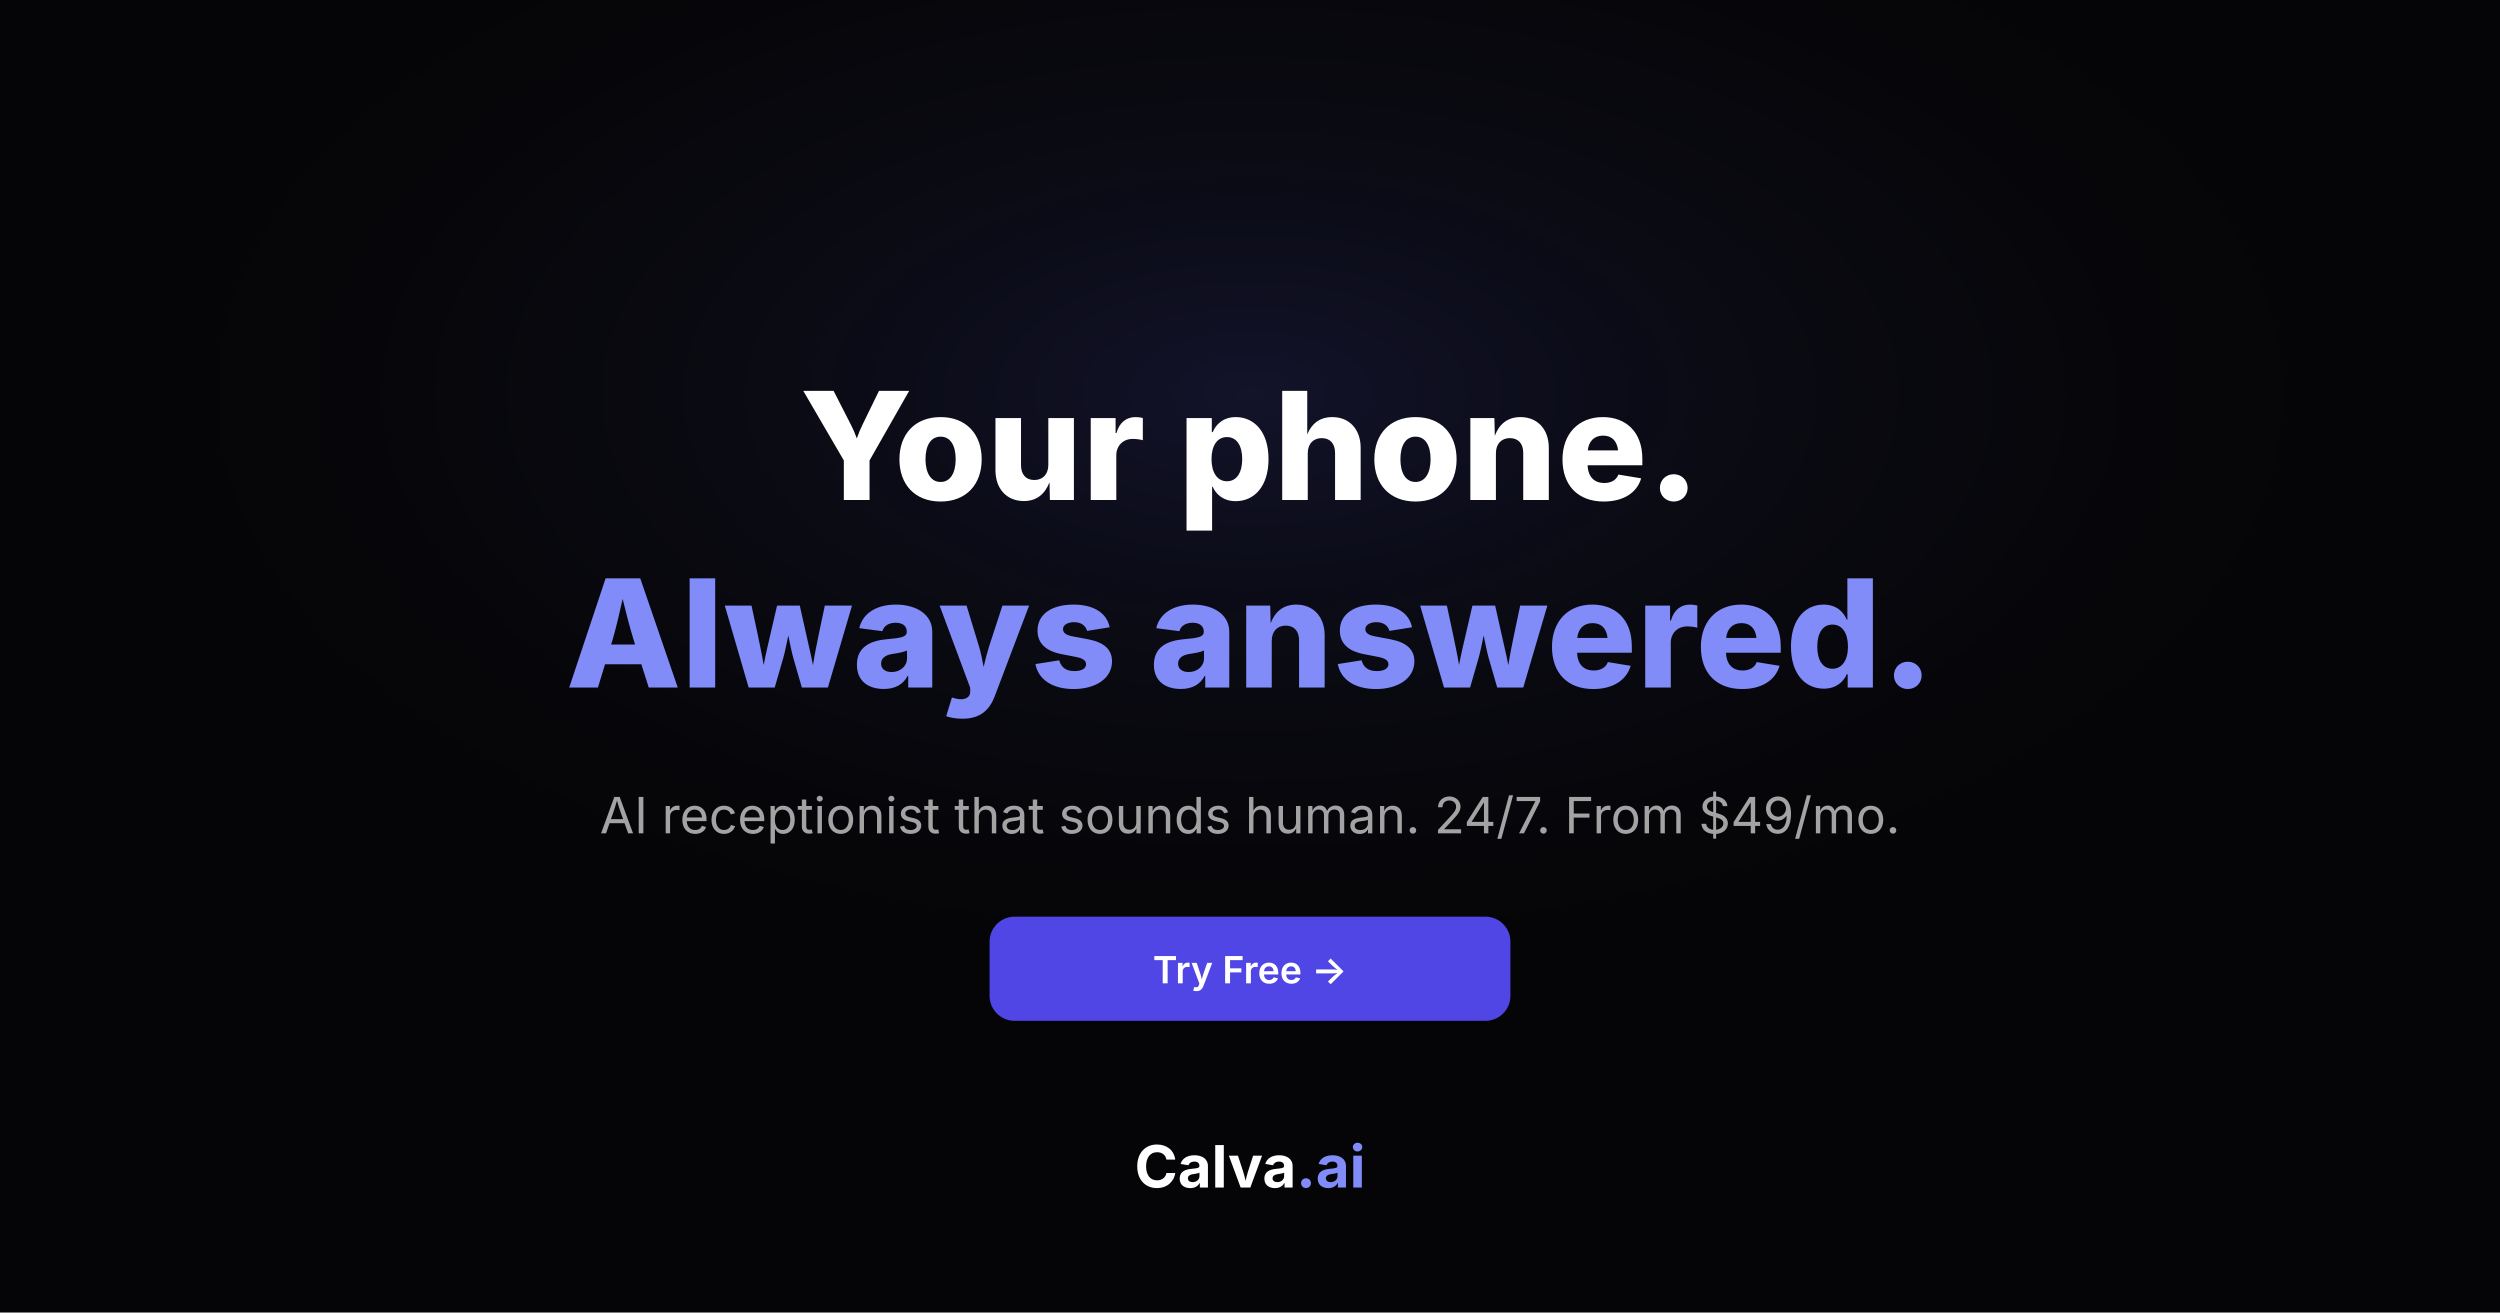
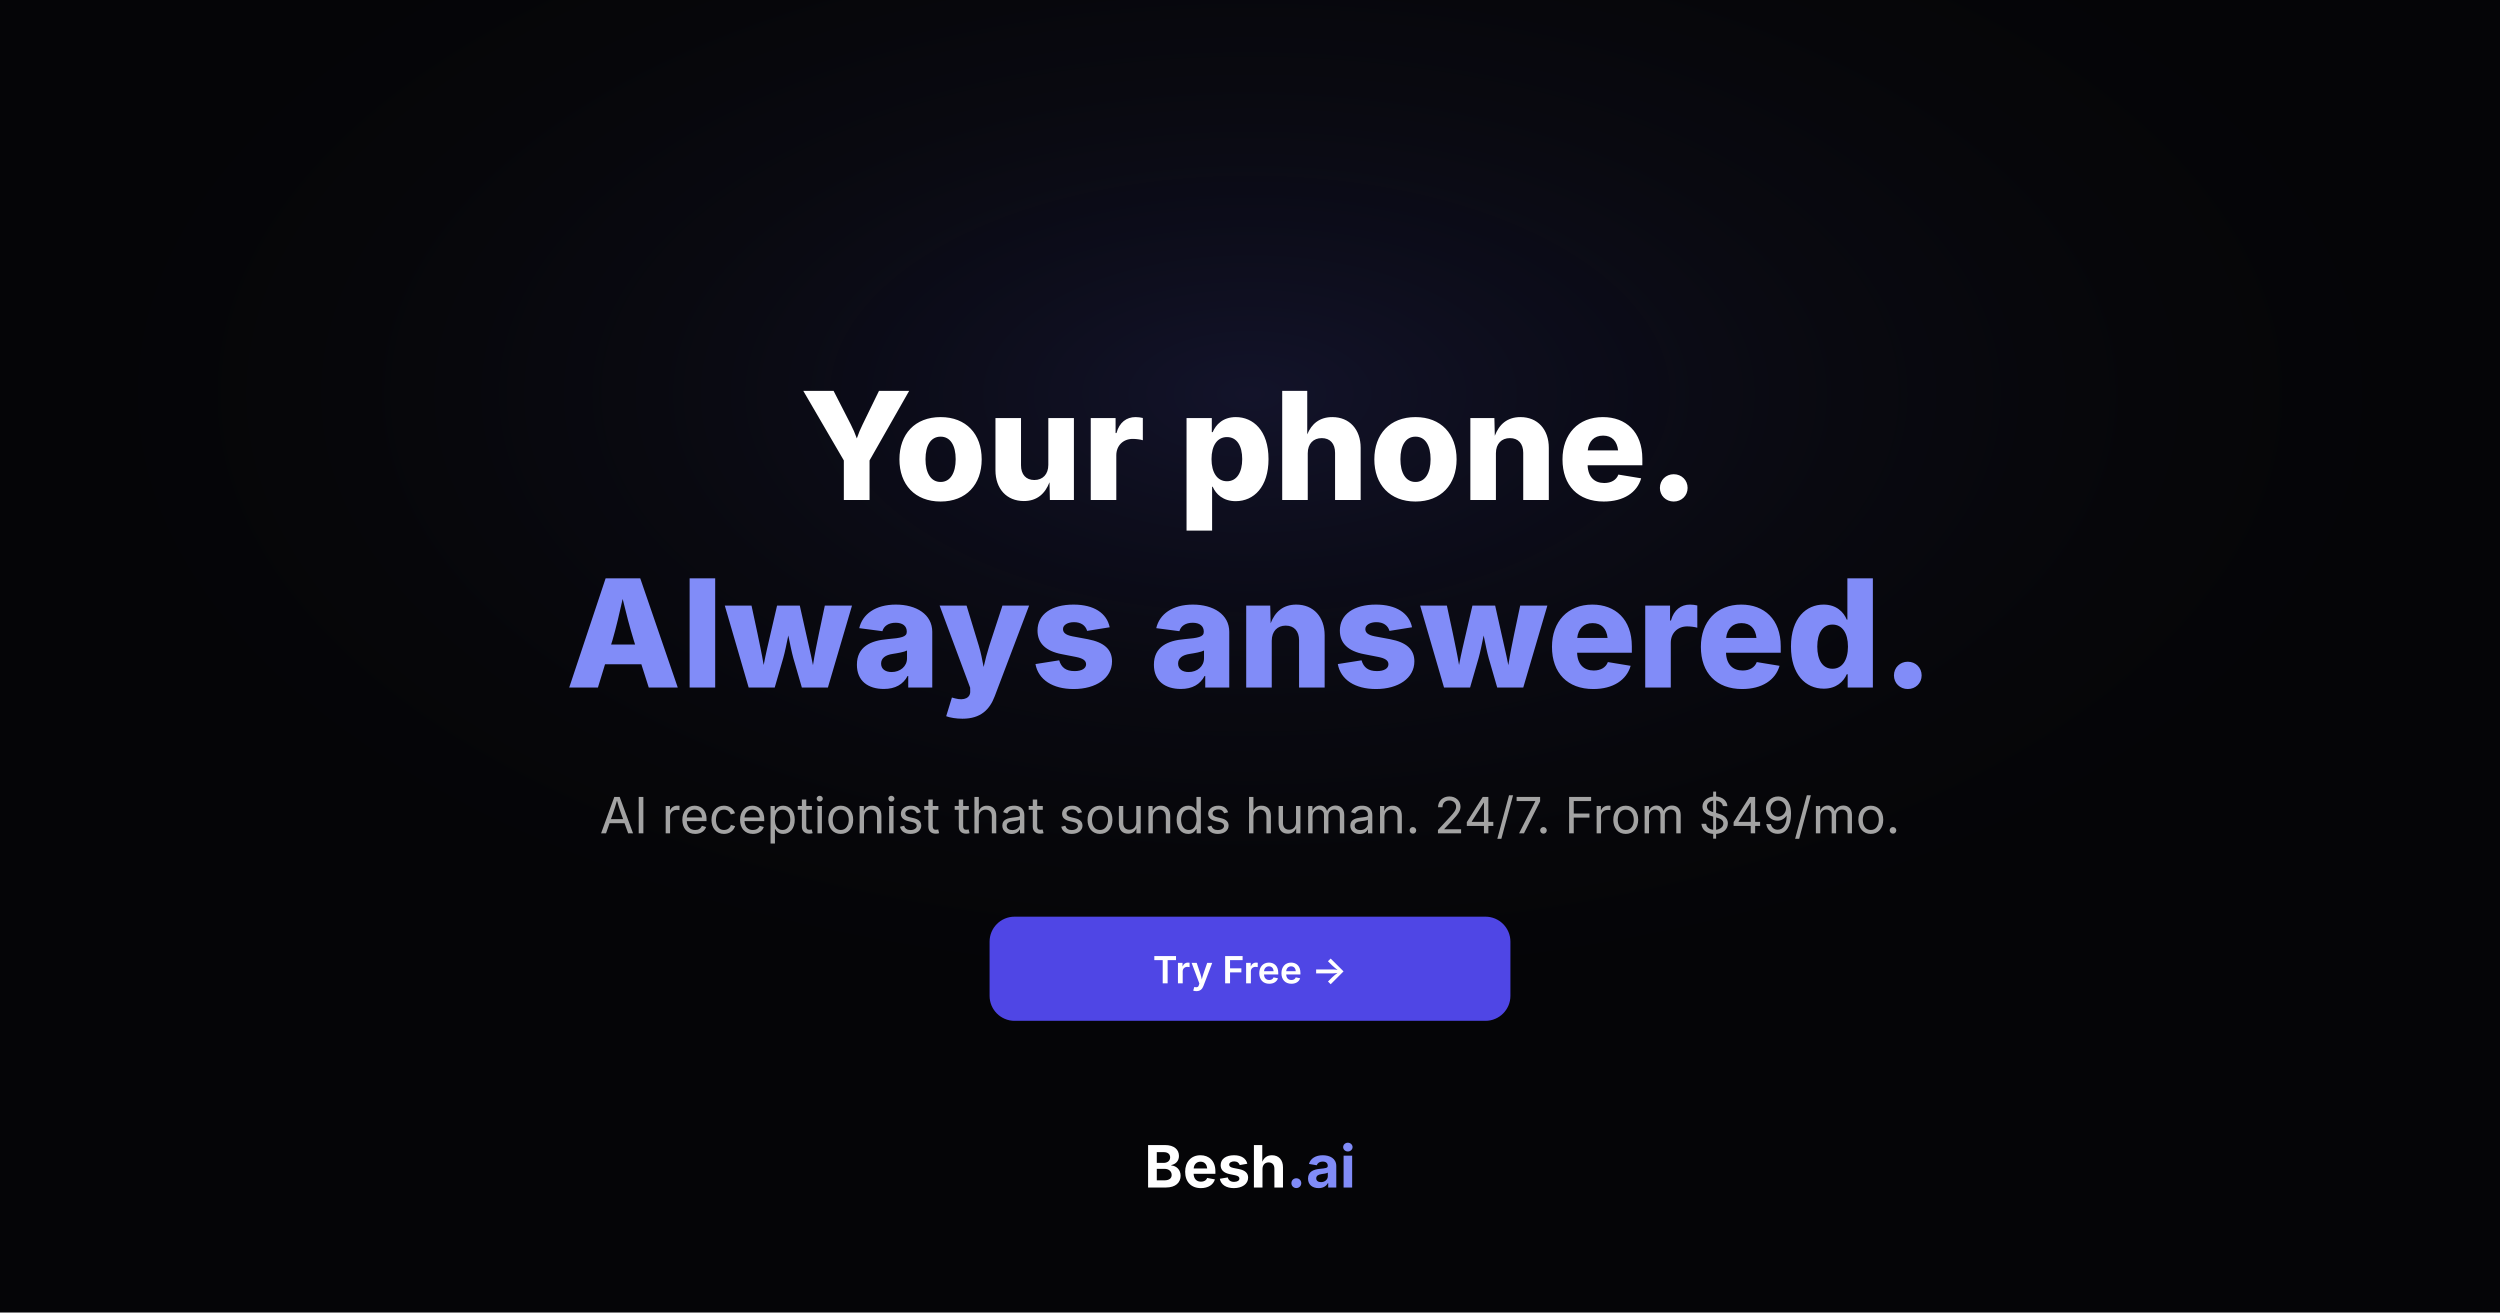
<svg xmlns="http://www.w3.org/2000/svg" width="1200" height="630">
  <rect width="1200" height="630" fill="#050507" />
  <rect x="0" y="0" width="1200" height="630" fill="url(#g)" />
  <defs>
    <radialGradient id="g" cx="50%" cy="30%">
      <stop offset="0%" stop-color="rgba(99,102,241,0.15)" />
      <stop offset="100%" stop-color="transparent" />
    </radialGradient>
  </defs>
  <text x="600" y="240" font-family="Inter,system-ui,sans-serif" font-size="72" font-weight="800" fill="white" text-anchor="middle">Your phone.</text>
  <text x="600" y="330" font-family="Inter,system-ui,sans-serif" font-size="72" font-weight="800" fill="#818cf8" text-anchor="middle">Always answered.</text>
  <text x="600" y="400" font-family="Inter,system-ui,sans-serif" font-size="24" fill="#a3a3a3" text-anchor="middle">AI receptionist that sounds human. 24/7. From $49/mo.</text>
  <rect x="475" y="440" width="250" height="50" rx="12" fill="#4f46e5" />
  <text x="600" y="472" font-family="Inter,system-ui,sans-serif" font-size="18" font-weight="600" fill="white" text-anchor="middle">Try Free →</text>
-   <text x="600" y="570" font-family="Inter,system-ui,sans-serif" font-size="28" font-weight="700" fill="white" text-anchor="middle">Calva<tspan fill="#818cf8">.ai</tspan>
+   <text x="600" y="570" font-family="Inter,system-ui,sans-serif" font-size="28" font-weight="700" fill="white" text-anchor="middle">Besh<tspan fill="#818cf8">.ai</tspan>
  </text>
</svg>
